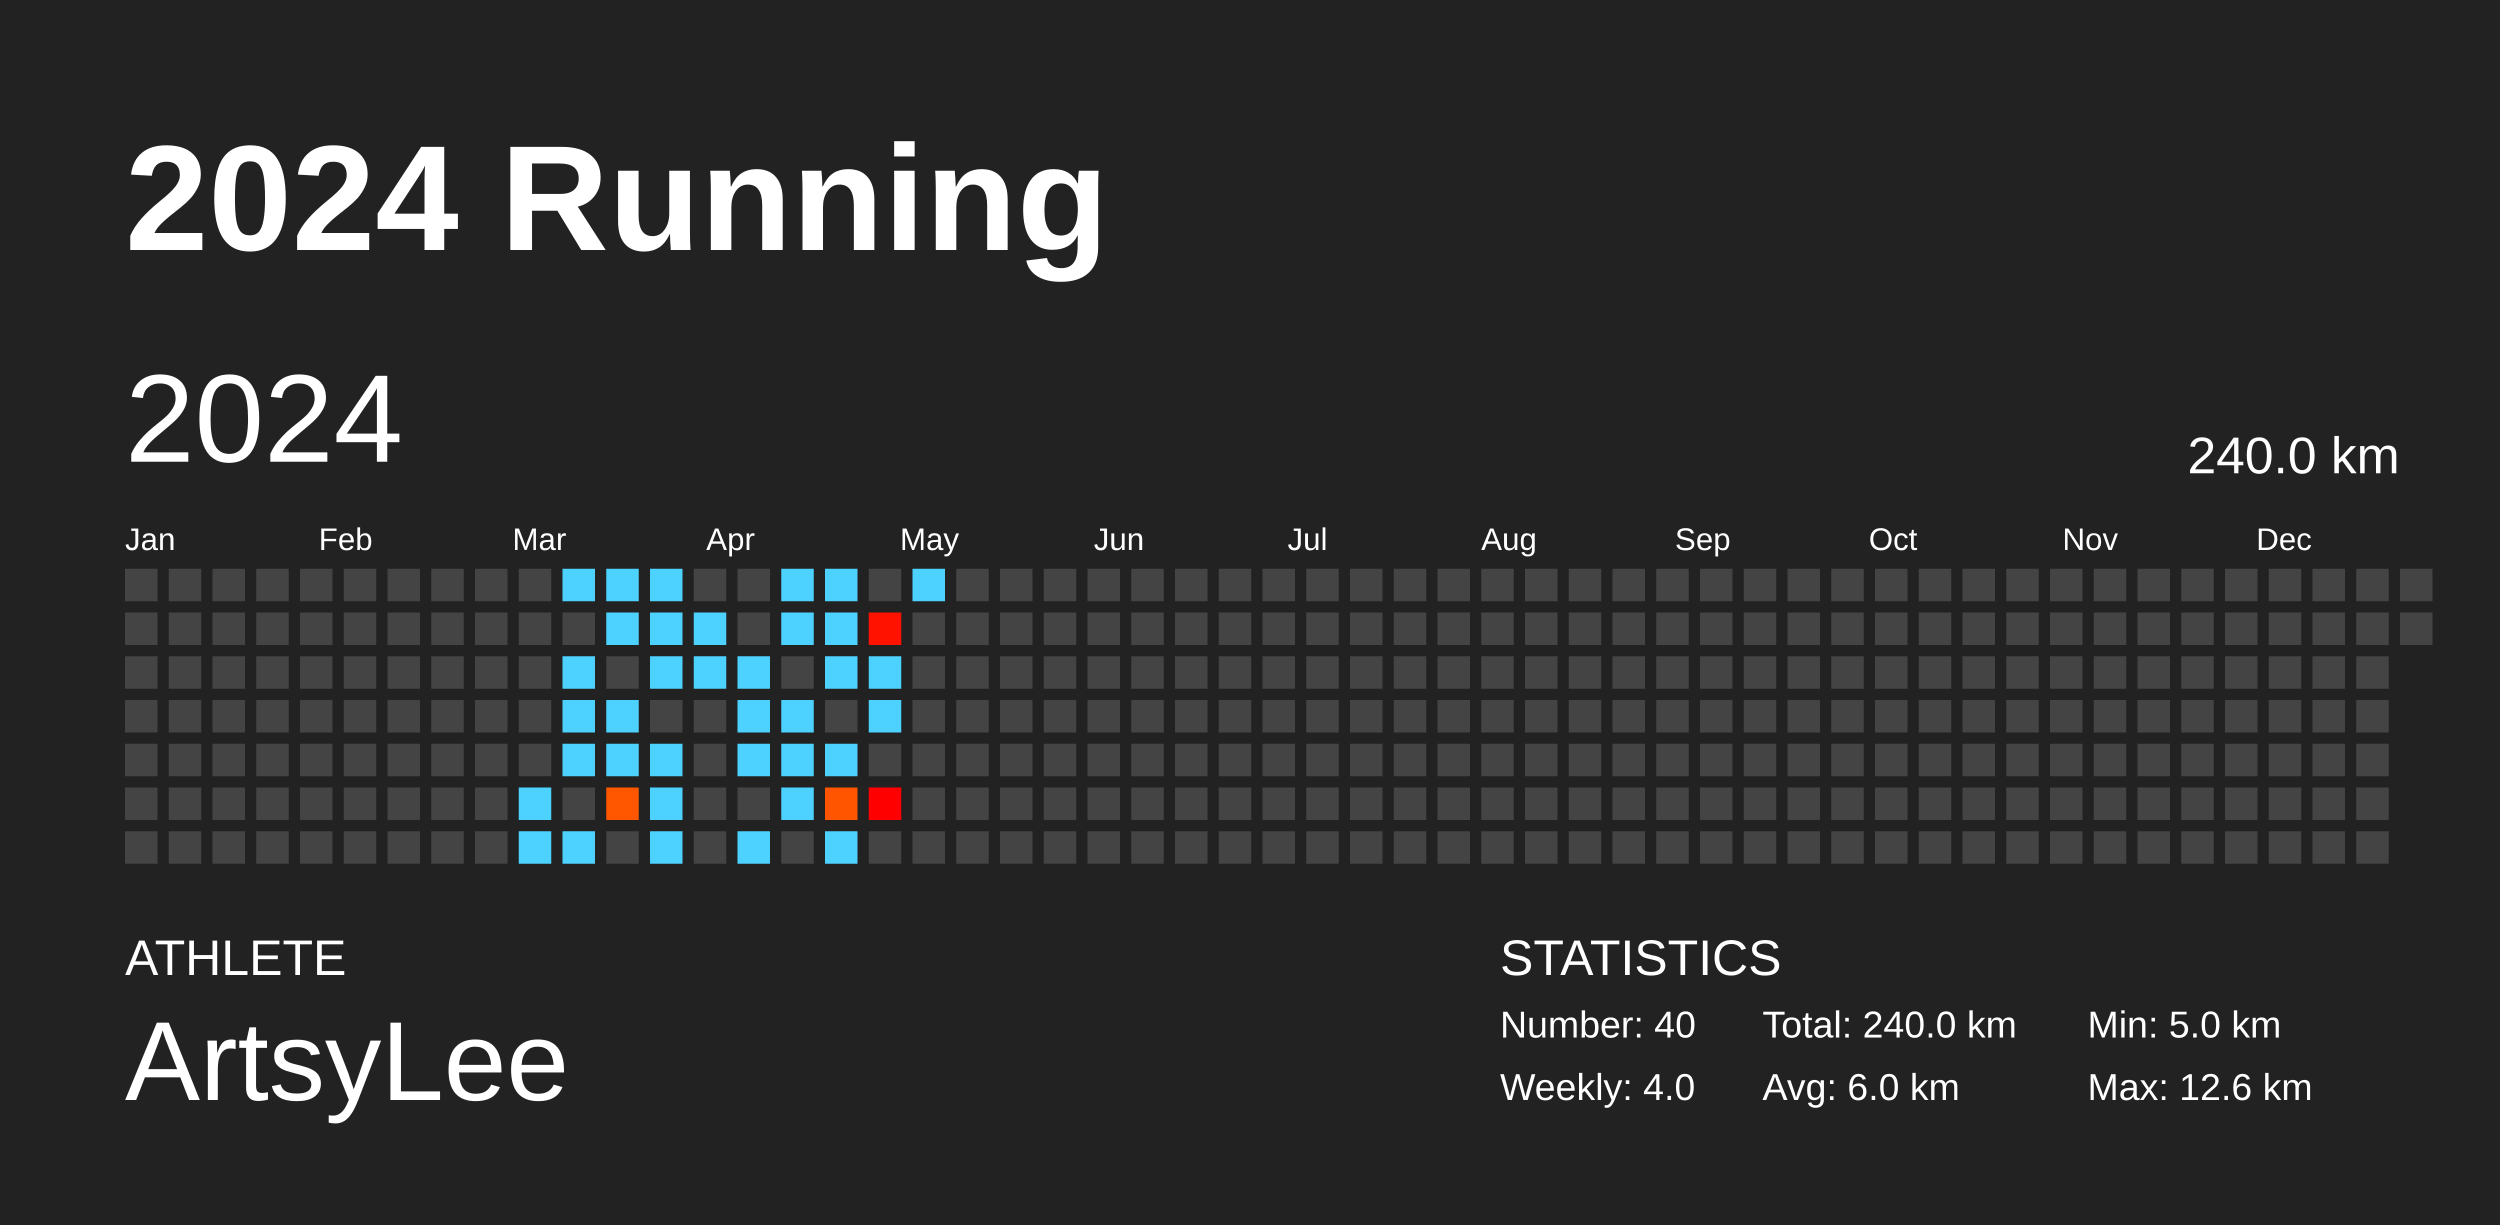
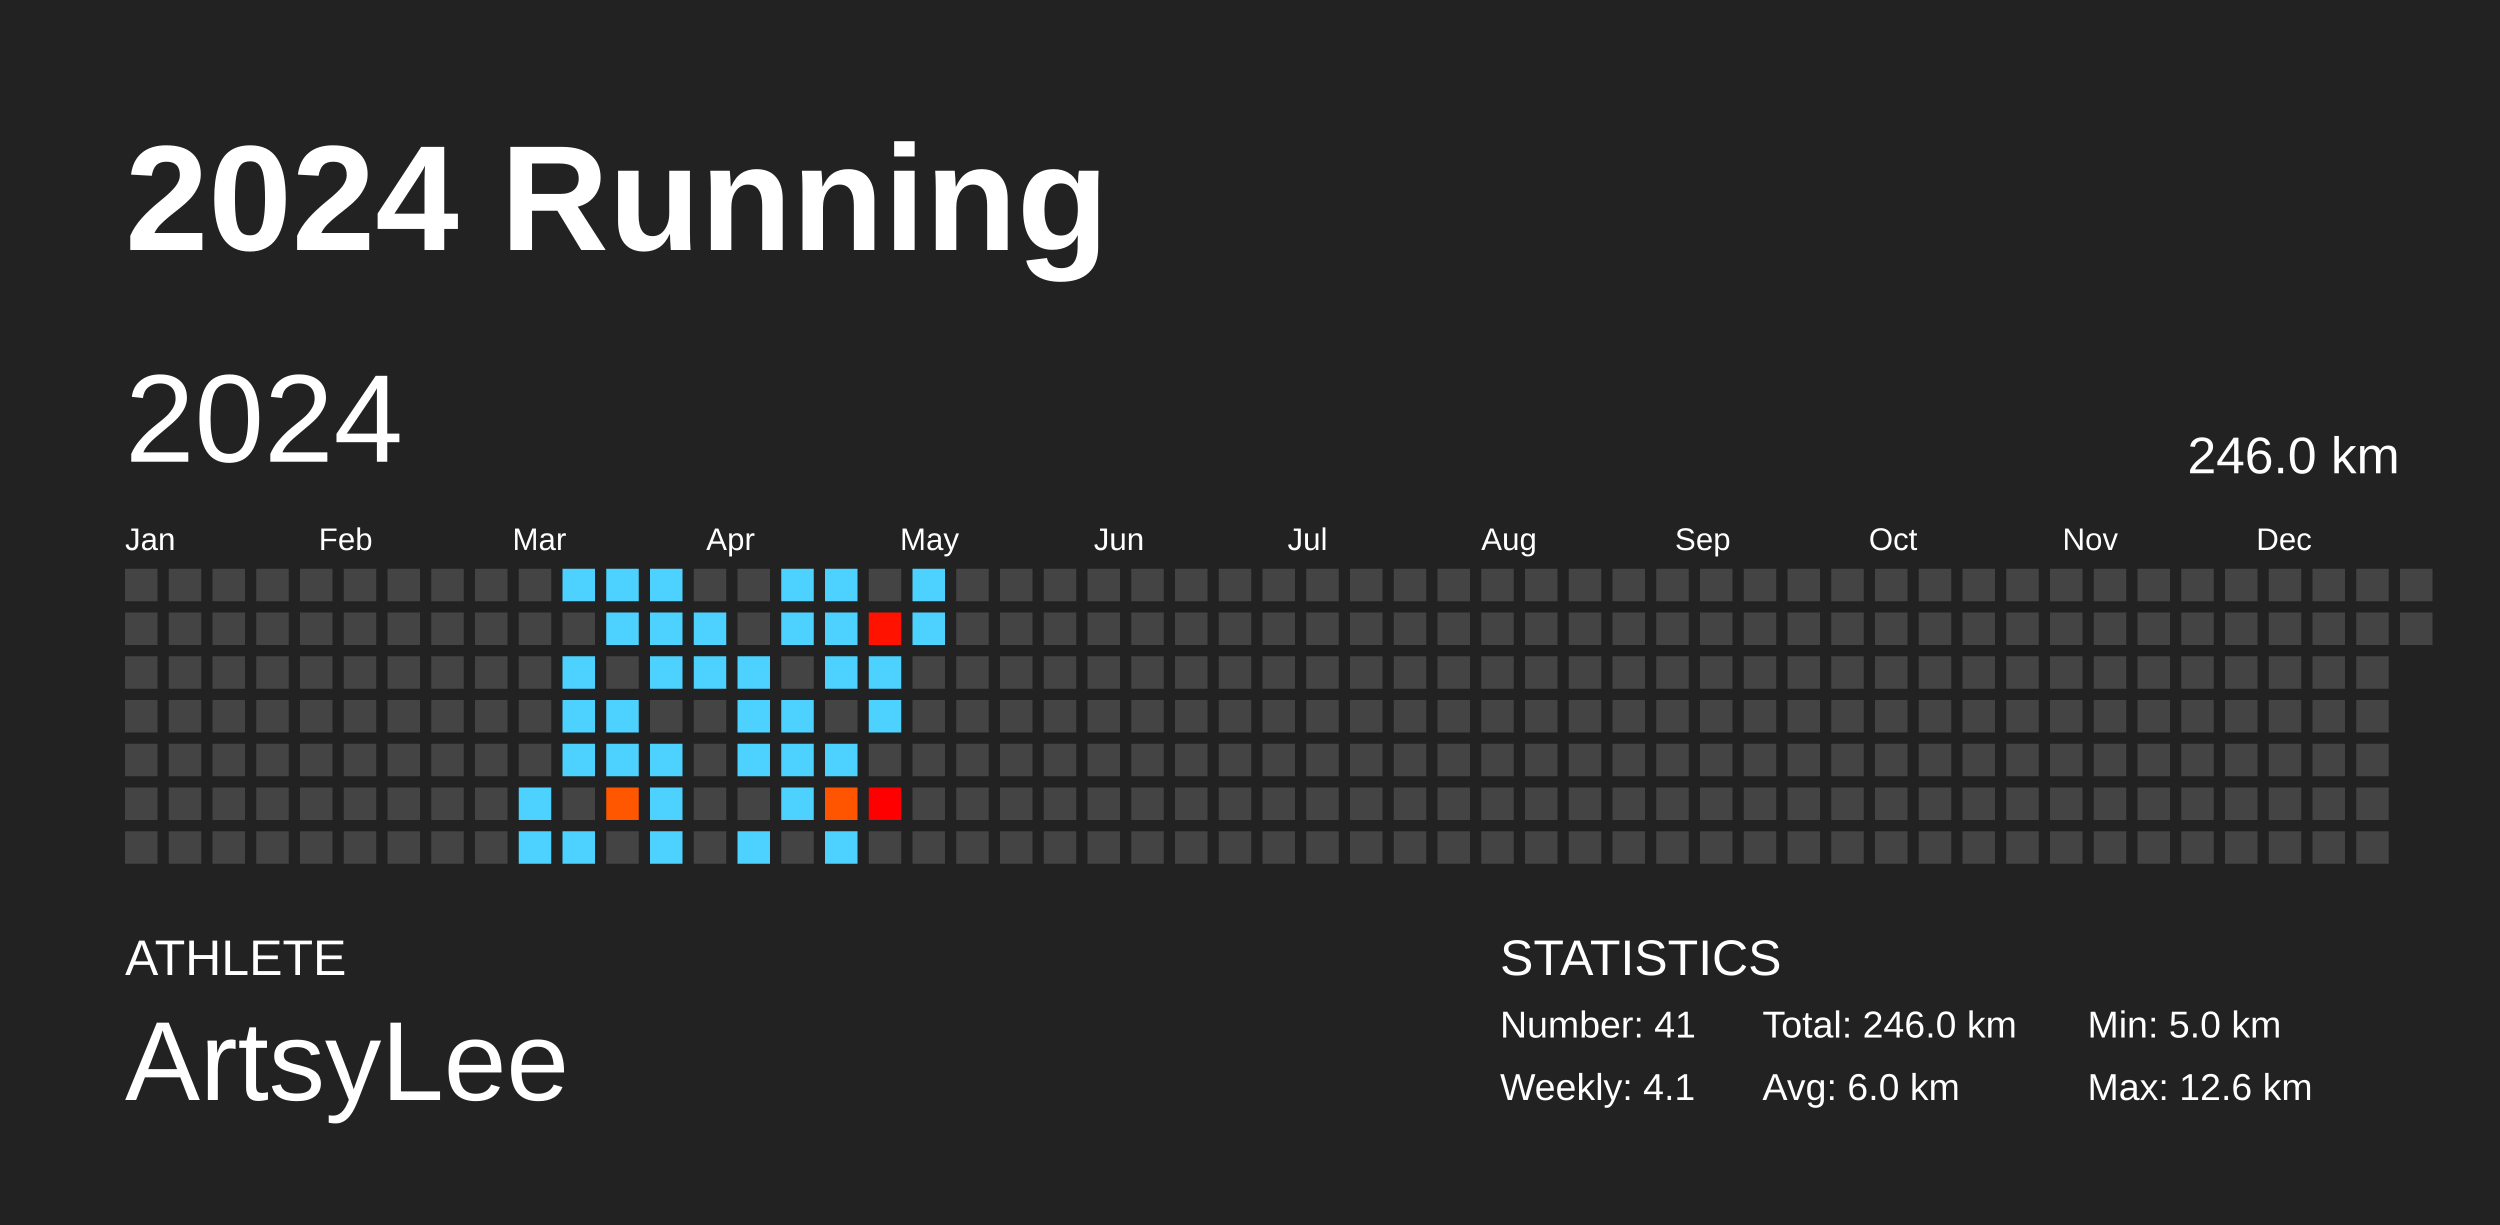
<svg xmlns="http://www.w3.org/2000/svg" baseProfile="full" height="98mm" version="1.1" viewBox="0,0,200,98" width="200mm">
  <defs />
  <rect fill="#222222" height="98" width="200" x="0" y="0" />
  <text fill="#FFFFFF" style="font-size:12px; font-family:Arial; font-weight:bold;" x="10" y="20">2024 Running</text>
  <text fill="#FFFFFF" style="font-size:4px; font-family:Arial" x="10" y="78">ATHLETE</text>
  <text fill="#FFFFFF" style="font-size:9px; font-family:Arial" x="10" y="88">ArtsyLee</text>
  <text fill="#FFFFFF" style="font-size:4px; font-family:Arial" x="120" y="78">STATISTICS</text>
-   <text fill="#FFFFFF" style="font-size:3px; font-family:Arial" x="120" y="83">Number: 40</text>
-   <text fill="#FFFFFF" style="font-size:3px; font-family:Arial" x="120" y="88">Weekly: 4.0</text>
-   <text fill="#FFFFFF" style="font-size:3px; font-family:Arial" x="141" y="83">Total: 240.0 km</text>
+   <text fill="#FFFFFF" style="font-size:3px; font-family:Arial" x="120" y="83">Number: 41</text>
+   <text fill="#FFFFFF" style="font-size:3px; font-family:Arial" x="120" y="88">Weekly: 4.1</text>
+   <text fill="#FFFFFF" style="font-size:3px; font-family:Arial" x="141" y="83">Total: 246.0 km</text>
  <text fill="#FFFFFF" style="font-size:3px; font-family:Arial" x="141" y="88">Avg: 6.0 km</text>
  <text fill="#FFFFFF" style="font-size:3px; font-family:Arial" x="167" y="83">Min: 5.0 km</text>
  <text fill="#FFFFFF" style="font-size:3px; font-family:Arial" x="167" y="88">Max: 12.6 km</text>
  <text dominant-baseline="hanging" fill="#FFFFFF" style="font-size:10.0px; font-family:Arial;" x="10" y="30">2024</text>
-   <text dominant-baseline="hanging" fill="#FFFFFF" style="font-size:4.125px; font-family:Arial;" x="175" y="35">240.0 km</text>
+   <text dominant-baseline="hanging" fill="#FFFFFF" style="font-size:4.125px; font-family:Arial;" x="175" y="35">246.0 km</text>
  <text fill="#FFFFFF" style="font-size:2.5px; font-family:Arial" x="10.0" y="44">Jan</text>
  <text fill="#FFFFFF" style="font-size:2.5px; font-family:Arial" x="25.5" y="44">Feb</text>
  <text fill="#FFFFFF" style="font-size:2.5px; font-family:Arial" x="41.0" y="44">Mar</text>
  <text fill="#FFFFFF" style="font-size:2.5px; font-family:Arial" x="56.5" y="44">Apr</text>
  <text fill="#FFFFFF" style="font-size:2.5px; font-family:Arial" x="72.0" y="44">May</text>
  <text fill="#FFFFFF" style="font-size:2.5px; font-family:Arial" x="87.5" y="44">Jun</text>
  <text fill="#FFFFFF" style="font-size:2.5px; font-family:Arial" x="103.0" y="44">Jul</text>
  <text fill="#FFFFFF" style="font-size:2.5px; font-family:Arial" x="118.5" y="44">Aug</text>
  <text fill="#FFFFFF" style="font-size:2.5px; font-family:Arial" x="134.0" y="44">Sep</text>
  <text fill="#FFFFFF" style="font-size:2.5px; font-family:Arial" x="149.5" y="44">Oct</text>
  <text fill="#FFFFFF" style="font-size:2.5px; font-family:Arial" x="165.0" y="44">Nov</text>
  <text fill="#FFFFFF" style="font-size:2.5px; font-family:Arial" x="180.5" y="44">Dec</text>
  <rect fill="#444444" height="2.6" width="2.6" x="10.0" y="45.5" />
  <rect fill="#444444" height="2.6" width="2.6" x="10.0" y="49.0" />
  <rect fill="#444444" height="2.6" width="2.6" x="10.0" y="52.5" />
  <rect fill="#444444" height="2.6" width="2.6" x="10.0" y="56.0" />
  <rect fill="#444444" height="2.6" width="2.6" x="10.0" y="59.5" />
  <rect fill="#444444" height="2.6" width="2.6" x="10.0" y="63.0" />
  <rect fill="#444444" height="2.6" width="2.6" x="10.0" y="66.5" />
  <rect fill="#444444" height="2.6" width="2.6" x="13.5" y="45.5" />
  <rect fill="#444444" height="2.6" width="2.6" x="13.5" y="49.0" />
  <rect fill="#444444" height="2.6" width="2.6" x="13.5" y="52.5" />
  <rect fill="#444444" height="2.6" width="2.6" x="13.5" y="56.0" />
  <rect fill="#444444" height="2.6" width="2.6" x="13.5" y="59.5" />
  <rect fill="#444444" height="2.6" width="2.6" x="13.5" y="63.0" />
  <rect fill="#444444" height="2.6" width="2.6" x="13.5" y="66.5" />
  <rect fill="#444444" height="2.6" width="2.6" x="17.0" y="45.5" />
  <rect fill="#444444" height="2.6" width="2.6" x="17.0" y="49.0" />
  <rect fill="#444444" height="2.6" width="2.6" x="17.0" y="52.5" />
  <rect fill="#444444" height="2.6" width="2.6" x="17.0" y="56.0" />
  <rect fill="#444444" height="2.6" width="2.6" x="17.0" y="59.5" />
  <rect fill="#444444" height="2.6" width="2.6" x="17.0" y="63.0" />
  <rect fill="#444444" height="2.6" width="2.6" x="17.0" y="66.5" />
  <rect fill="#444444" height="2.6" width="2.6" x="20.5" y="45.5" />
  <rect fill="#444444" height="2.6" width="2.6" x="20.5" y="49.0" />
  <rect fill="#444444" height="2.6" width="2.6" x="20.5" y="52.5" />
  <rect fill="#444444" height="2.6" width="2.6" x="20.5" y="56.0" />
  <rect fill="#444444" height="2.6" width="2.6" x="20.5" y="59.5" />
  <rect fill="#444444" height="2.6" width="2.6" x="20.5" y="63.0" />
  <rect fill="#444444" height="2.6" width="2.6" x="20.5" y="66.5" />
  <rect fill="#444444" height="2.6" width="2.6" x="24.0" y="45.5" />
  <rect fill="#444444" height="2.6" width="2.6" x="24.0" y="49.0" />
  <rect fill="#444444" height="2.6" width="2.6" x="24.0" y="52.5" />
  <rect fill="#444444" height="2.6" width="2.6" x="24.0" y="56.0" />
  <rect fill="#444444" height="2.6" width="2.6" x="24.0" y="59.5" />
  <rect fill="#444444" height="2.6" width="2.6" x="24.0" y="63.0" />
  <rect fill="#444444" height="2.6" width="2.6" x="24.0" y="66.5" />
  <rect fill="#444444" height="2.6" width="2.6" x="27.5" y="45.5" />
  <rect fill="#444444" height="2.6" width="2.6" x="27.5" y="49.0" />
  <rect fill="#444444" height="2.6" width="2.6" x="27.5" y="52.5" />
  <rect fill="#444444" height="2.6" width="2.6" x="27.5" y="56.0" />
  <rect fill="#444444" height="2.6" width="2.6" x="27.5" y="59.5" />
  <rect fill="#444444" height="2.6" width="2.6" x="27.5" y="63.0" />
  <rect fill="#444444" height="2.6" width="2.6" x="27.5" y="66.5" />
  <rect fill="#444444" height="2.6" width="2.6" x="31.0" y="45.5" />
  <rect fill="#444444" height="2.6" width="2.6" x="31.0" y="49.0" />
  <rect fill="#444444" height="2.6" width="2.6" x="31.0" y="52.5" />
  <rect fill="#444444" height="2.6" width="2.6" x="31.0" y="56.0" />
  <rect fill="#444444" height="2.6" width="2.6" x="31.0" y="59.5" />
  <rect fill="#444444" height="2.6" width="2.6" x="31.0" y="63.0" />
  <rect fill="#444444" height="2.6" width="2.6" x="31.0" y="66.5" />
  <rect fill="#444444" height="2.6" width="2.6" x="34.5" y="45.5" />
  <rect fill="#444444" height="2.6" width="2.6" x="34.5" y="49.0" />
  <rect fill="#444444" height="2.6" width="2.6" x="34.5" y="52.5" />
  <rect fill="#444444" height="2.6" width="2.6" x="34.5" y="56.0" />
  <rect fill="#444444" height="2.6" width="2.6" x="34.5" y="59.5" />
  <rect fill="#444444" height="2.6" width="2.6" x="34.5" y="63.0" />
  <rect fill="#444444" height="2.6" width="2.6" x="34.5" y="66.5" />
  <rect fill="#444444" height="2.6" width="2.6" x="38.0" y="45.5" />
  <rect fill="#444444" height="2.6" width="2.6" x="38.0" y="49.0" />
  <rect fill="#444444" height="2.6" width="2.6" x="38.0" y="52.5" />
  <rect fill="#444444" height="2.6" width="2.6" x="38.0" y="56.0" />
  <rect fill="#444444" height="2.6" width="2.6" x="38.0" y="59.5" />
  <rect fill="#444444" height="2.6" width="2.6" x="38.0" y="63.0" />
  <rect fill="#444444" height="2.6" width="2.6" x="38.0" y="66.5" />
  <rect fill="#444444" height="2.6" width="2.6" x="41.5" y="45.5" />
  <rect fill="#444444" height="2.6" width="2.6" x="41.5" y="49.0" />
  <rect fill="#444444" height="2.6" width="2.6" x="41.5" y="52.5" />
  <rect fill="#444444" height="2.6" width="2.6" x="41.5" y="56.0" />
  <rect fill="#444444" height="2.6" width="2.6" x="41.5" y="59.5" />
  <rect fill="#4dd2ff" height="2.6" width="2.6" x="41.5" y="63.0" />
  <rect fill="#4dd2ff" height="2.6" width="2.6" x="41.5" y="66.5" />
  <rect fill="#4dd2ff" height="2.6" width="2.6" x="45.0" y="45.5" />
  <rect fill="#444444" height="2.6" width="2.6" x="45.0" y="49.0" />
  <rect fill="#4dd2ff" height="2.6" width="2.6" x="45.0" y="52.5" />
  <rect fill="#4dd2ff" height="2.6" width="2.6" x="45.0" y="56.0" />
  <rect fill="#4dd2ff" height="2.6" width="2.6" x="45.0" y="59.5" />
  <rect fill="#444444" height="2.6" width="2.6" x="45.0" y="63.0" />
  <rect fill="#4dd2ff" height="2.6" width="2.6" x="45.0" y="66.5" />
  <rect fill="#4dd2ff" height="2.6" width="2.6" x="48.5" y="45.5" />
  <rect fill="#4dd2ff" height="2.6" width="2.6" x="48.5" y="49.0" />
  <rect fill="#444444" height="2.6" width="2.6" x="48.5" y="52.5" />
  <rect fill="#4dd2ff" height="2.6" width="2.6" x="48.5" y="56.0" />
  <rect fill="#4dd2ff" height="2.6" width="2.6" x="48.5" y="59.5" />
  <rect fill="#ff5600" height="2.6" width="2.6" x="48.5" y="63.0" />
  <rect fill="#444444" height="2.6" width="2.6" x="48.5" y="66.5" />
  <rect fill="#4dd2ff" height="2.6" width="2.6" x="52.0" y="45.5" />
  <rect fill="#4dd2ff" height="2.6" width="2.6" x="52.0" y="49.0" />
  <rect fill="#4dd2ff" height="2.6" width="2.6" x="52.0" y="52.5" />
  <rect fill="#444444" height="2.6" width="2.6" x="52.0" y="56.0" />
  <rect fill="#4dd2ff" height="2.6" width="2.6" x="52.0" y="59.5" />
  <rect fill="#4dd2ff" height="2.6" width="2.6" x="52.0" y="63.0" />
  <rect fill="#4dd2ff" height="2.6" width="2.6" x="52.0" y="66.5" />
  <rect fill="#444444" height="2.6" width="2.6" x="55.5" y="45.5" />
  <rect fill="#4dd2ff" height="2.6" width="2.6" x="55.5" y="49.0" />
  <rect fill="#4dd2ff" height="2.6" width="2.6" x="55.5" y="52.5" />
  <rect fill="#444444" height="2.6" width="2.6" x="55.5" y="56.0" />
  <rect fill="#444444" height="2.6" width="2.6" x="55.5" y="59.5" />
  <rect fill="#444444" height="2.6" width="2.6" x="55.5" y="63.0" />
  <rect fill="#444444" height="2.6" width="2.6" x="55.5" y="66.5" />
  <rect fill="#444444" height="2.6" width="2.6" x="59.0" y="45.5" />
  <rect fill="#444444" height="2.6" width="2.6" x="59.0" y="49.0" />
  <rect fill="#4dd2ff" height="2.6" width="2.6" x="59.0" y="52.5" />
  <rect fill="#4dd2ff" height="2.6" width="2.6" x="59.0" y="56.0" />
  <rect fill="#4dd2ff" height="2.6" width="2.6" x="59.0" y="59.5" />
  <rect fill="#444444" height="2.6" width="2.6" x="59.0" y="63.0" />
  <rect fill="#4dd2ff" height="2.6" width="2.6" x="59.0" y="66.5" />
  <rect fill="#4dd2ff" height="2.6" width="2.6" x="62.5" y="45.5" />
  <rect fill="#4dd2ff" height="2.6" width="2.6" x="62.5" y="49.0" />
  <rect fill="#444444" height="2.6" width="2.6" x="62.5" y="52.5" />
  <rect fill="#4dd2ff" height="2.6" width="2.6" x="62.5" y="56.0" />
  <rect fill="#4dd2ff" height="2.6" width="2.6" x="62.5" y="59.5" />
  <rect fill="#4dd2ff" height="2.6" width="2.6" x="62.5" y="63.0" />
  <rect fill="#444444" height="2.6" width="2.6" x="62.5" y="66.5" />
  <rect fill="#4dd2ff" height="2.6" width="2.6" x="66.0" y="45.5" />
  <rect fill="#4dd2ff" height="2.6" width="2.6" x="66.0" y="49.0" />
  <rect fill="#4dd2ff" height="2.6" width="2.6" x="66.0" y="52.5" />
  <rect fill="#444444" height="2.6" width="2.6" x="66.0" y="56.0" />
  <rect fill="#4dd2ff" height="2.6" width="2.6" x="66.0" y="59.5" />
  <rect fill="#ff5400" height="2.6" width="2.6" x="66.0" y="63.0" />
  <rect fill="#4dd2ff" height="2.6" width="2.6" x="66.0" y="66.5" />
  <rect fill="#444444" height="2.6" width="2.6" x="69.5" y="45.5" />
  <rect fill="#ff1300" height="2.6" width="2.6" x="69.5" y="49.0" />
  <rect fill="#4dd2ff" height="2.6" width="2.6" x="69.5" y="52.5" />
  <rect fill="#4dd2ff" height="2.6" width="2.6" x="69.5" y="56.0" />
  <rect fill="#444444" height="2.6" width="2.6" x="69.5" y="59.5" />
  <rect fill="#ff0000" height="2.6" width="2.6" x="69.5" y="63.0" />
  <rect fill="#444444" height="2.6" width="2.6" x="69.5" y="66.5" />
  <rect fill="#4dd2ff" height="2.6" width="2.6" x="73.0" y="45.5" />
-   <rect fill="#444444" height="2.6" width="2.6" x="73.0" y="49.0" />
+   <rect fill="#4dd2ff" height="2.6" width="2.6" x="73.0" y="49.0" />
  <rect fill="#444444" height="2.6" width="2.6" x="73.0" y="52.5" />
  <rect fill="#444444" height="2.6" width="2.6" x="73.0" y="56.0" />
  <rect fill="#444444" height="2.6" width="2.6" x="73.0" y="59.5" />
  <rect fill="#444444" height="2.6" width="2.6" x="73.0" y="63.0" />
  <rect fill="#444444" height="2.6" width="2.6" x="73.0" y="66.5" />
  <rect fill="#444444" height="2.6" width="2.6" x="76.5" y="45.5" />
  <rect fill="#444444" height="2.6" width="2.6" x="76.5" y="49.0" />
  <rect fill="#444444" height="2.6" width="2.6" x="76.5" y="52.5" />
  <rect fill="#444444" height="2.6" width="2.6" x="76.5" y="56.0" />
  <rect fill="#444444" height="2.6" width="2.6" x="76.5" y="59.5" />
  <rect fill="#444444" height="2.6" width="2.6" x="76.5" y="63.0" />
  <rect fill="#444444" height="2.6" width="2.6" x="76.5" y="66.5" />
  <rect fill="#444444" height="2.6" width="2.6" x="80.0" y="45.5" />
  <rect fill="#444444" height="2.6" width="2.6" x="80.0" y="49.0" />
  <rect fill="#444444" height="2.6" width="2.6" x="80.0" y="52.5" />
  <rect fill="#444444" height="2.6" width="2.6" x="80.0" y="56.0" />
  <rect fill="#444444" height="2.6" width="2.6" x="80.0" y="59.5" />
  <rect fill="#444444" height="2.6" width="2.6" x="80.0" y="63.0" />
  <rect fill="#444444" height="2.6" width="2.6" x="80.0" y="66.5" />
  <rect fill="#444444" height="2.6" width="2.6" x="83.5" y="45.5" />
  <rect fill="#444444" height="2.6" width="2.6" x="83.5" y="49.0" />
  <rect fill="#444444" height="2.6" width="2.6" x="83.5" y="52.5" />
  <rect fill="#444444" height="2.6" width="2.6" x="83.5" y="56.0" />
  <rect fill="#444444" height="2.6" width="2.6" x="83.5" y="59.5" />
  <rect fill="#444444" height="2.6" width="2.6" x="83.5" y="63.0" />
  <rect fill="#444444" height="2.6" width="2.6" x="83.5" y="66.5" />
  <rect fill="#444444" height="2.6" width="2.6" x="87.0" y="45.5" />
  <rect fill="#444444" height="2.6" width="2.6" x="87.0" y="49.0" />
  <rect fill="#444444" height="2.6" width="2.6" x="87.0" y="52.5" />
  <rect fill="#444444" height="2.6" width="2.6" x="87.0" y="56.0" />
  <rect fill="#444444" height="2.6" width="2.6" x="87.0" y="59.5" />
  <rect fill="#444444" height="2.6" width="2.6" x="87.0" y="63.0" />
  <rect fill="#444444" height="2.6" width="2.6" x="87.0" y="66.5" />
  <rect fill="#444444" height="2.6" width="2.6" x="90.5" y="45.5" />
  <rect fill="#444444" height="2.6" width="2.6" x="90.5" y="49.0" />
  <rect fill="#444444" height="2.6" width="2.6" x="90.5" y="52.5" />
  <rect fill="#444444" height="2.6" width="2.6" x="90.5" y="56.0" />
  <rect fill="#444444" height="2.6" width="2.6" x="90.5" y="59.5" />
  <rect fill="#444444" height="2.6" width="2.6" x="90.5" y="63.0" />
  <rect fill="#444444" height="2.6" width="2.6" x="90.5" y="66.5" />
  <rect fill="#444444" height="2.6" width="2.6" x="94.0" y="45.5" />
  <rect fill="#444444" height="2.6" width="2.6" x="94.0" y="49.0" />
  <rect fill="#444444" height="2.6" width="2.6" x="94.0" y="52.5" />
  <rect fill="#444444" height="2.6" width="2.6" x="94.0" y="56.0" />
  <rect fill="#444444" height="2.6" width="2.6" x="94.0" y="59.5" />
  <rect fill="#444444" height="2.6" width="2.6" x="94.0" y="63.0" />
  <rect fill="#444444" height="2.6" width="2.6" x="94.0" y="66.5" />
  <rect fill="#444444" height="2.6" width="2.6" x="97.5" y="45.5" />
  <rect fill="#444444" height="2.6" width="2.6" x="97.5" y="49.0" />
  <rect fill="#444444" height="2.6" width="2.6" x="97.5" y="52.5" />
  <rect fill="#444444" height="2.6" width="2.6" x="97.5" y="56.0" />
  <rect fill="#444444" height="2.6" width="2.6" x="97.5" y="59.5" />
  <rect fill="#444444" height="2.6" width="2.6" x="97.5" y="63.0" />
  <rect fill="#444444" height="2.6" width="2.6" x="97.5" y="66.5" />
  <rect fill="#444444" height="2.6" width="2.6" x="101.0" y="45.5" />
  <rect fill="#444444" height="2.6" width="2.6" x="101.0" y="49.0" />
  <rect fill="#444444" height="2.6" width="2.6" x="101.0" y="52.5" />
  <rect fill="#444444" height="2.6" width="2.6" x="101.0" y="56.0" />
  <rect fill="#444444" height="2.6" width="2.6" x="101.0" y="59.5" />
  <rect fill="#444444" height="2.6" width="2.6" x="101.0" y="63.0" />
  <rect fill="#444444" height="2.6" width="2.6" x="101.0" y="66.5" />
  <rect fill="#444444" height="2.6" width="2.6" x="104.5" y="45.5" />
  <rect fill="#444444" height="2.6" width="2.6" x="104.5" y="49.0" />
  <rect fill="#444444" height="2.6" width="2.6" x="104.5" y="52.5" />
  <rect fill="#444444" height="2.6" width="2.6" x="104.5" y="56.0" />
  <rect fill="#444444" height="2.6" width="2.6" x="104.5" y="59.5" />
  <rect fill="#444444" height="2.6" width="2.6" x="104.5" y="63.0" />
  <rect fill="#444444" height="2.6" width="2.6" x="104.5" y="66.5" />
  <rect fill="#444444" height="2.6" width="2.6" x="108.0" y="45.5" />
  <rect fill="#444444" height="2.6" width="2.6" x="108.0" y="49.0" />
  <rect fill="#444444" height="2.6" width="2.6" x="108.0" y="52.5" />
  <rect fill="#444444" height="2.6" width="2.6" x="108.0" y="56.0" />
  <rect fill="#444444" height="2.6" width="2.6" x="108.0" y="59.5" />
  <rect fill="#444444" height="2.6" width="2.6" x="108.0" y="63.0" />
  <rect fill="#444444" height="2.6" width="2.6" x="108.0" y="66.5" />
  <rect fill="#444444" height="2.6" width="2.6" x="111.5" y="45.5" />
  <rect fill="#444444" height="2.6" width="2.6" x="111.5" y="49.0" />
  <rect fill="#444444" height="2.6" width="2.6" x="111.5" y="52.5" />
  <rect fill="#444444" height="2.6" width="2.6" x="111.5" y="56.0" />
  <rect fill="#444444" height="2.6" width="2.6" x="111.5" y="59.5" />
  <rect fill="#444444" height="2.6" width="2.6" x="111.5" y="63.0" />
  <rect fill="#444444" height="2.6" width="2.6" x="111.5" y="66.5" />
  <rect fill="#444444" height="2.6" width="2.6" x="115.0" y="45.5" />
  <rect fill="#444444" height="2.6" width="2.6" x="115.0" y="49.0" />
  <rect fill="#444444" height="2.6" width="2.6" x="115.0" y="52.5" />
  <rect fill="#444444" height="2.6" width="2.6" x="115.0" y="56.0" />
  <rect fill="#444444" height="2.6" width="2.6" x="115.0" y="59.5" />
  <rect fill="#444444" height="2.6" width="2.6" x="115.0" y="63.0" />
  <rect fill="#444444" height="2.6" width="2.6" x="115.0" y="66.5" />
  <rect fill="#444444" height="2.6" width="2.6" x="118.5" y="45.5" />
  <rect fill="#444444" height="2.6" width="2.6" x="118.5" y="49.0" />
  <rect fill="#444444" height="2.6" width="2.6" x="118.5" y="52.5" />
  <rect fill="#444444" height="2.6" width="2.6" x="118.5" y="56.0" />
  <rect fill="#444444" height="2.6" width="2.6" x="118.5" y="59.5" />
  <rect fill="#444444" height="2.6" width="2.6" x="118.5" y="63.0" />
  <rect fill="#444444" height="2.6" width="2.6" x="118.5" y="66.5" />
  <rect fill="#444444" height="2.6" width="2.6" x="122.0" y="45.5" />
  <rect fill="#444444" height="2.6" width="2.6" x="122.0" y="49.0" />
  <rect fill="#444444" height="2.6" width="2.6" x="122.0" y="52.5" />
  <rect fill="#444444" height="2.6" width="2.6" x="122.0" y="56.0" />
  <rect fill="#444444" height="2.6" width="2.6" x="122.0" y="59.5" />
  <rect fill="#444444" height="2.6" width="2.6" x="122.0" y="63.0" />
  <rect fill="#444444" height="2.6" width="2.6" x="122.0" y="66.5" />
  <rect fill="#444444" height="2.6" width="2.6" x="125.5" y="45.5" />
  <rect fill="#444444" height="2.6" width="2.6" x="125.5" y="49.0" />
  <rect fill="#444444" height="2.6" width="2.6" x="125.5" y="52.5" />
  <rect fill="#444444" height="2.6" width="2.6" x="125.5" y="56.0" />
  <rect fill="#444444" height="2.6" width="2.6" x="125.5" y="59.5" />
  <rect fill="#444444" height="2.6" width="2.6" x="125.5" y="63.0" />
  <rect fill="#444444" height="2.6" width="2.6" x="125.5" y="66.5" />
  <rect fill="#444444" height="2.6" width="2.6" x="129.0" y="45.5" />
  <rect fill="#444444" height="2.6" width="2.6" x="129.0" y="49.0" />
  <rect fill="#444444" height="2.6" width="2.6" x="129.0" y="52.5" />
  <rect fill="#444444" height="2.6" width="2.6" x="129.0" y="56.0" />
  <rect fill="#444444" height="2.6" width="2.6" x="129.0" y="59.5" />
  <rect fill="#444444" height="2.6" width="2.6" x="129.0" y="63.0" />
  <rect fill="#444444" height="2.6" width="2.6" x="129.0" y="66.5" />
  <rect fill="#444444" height="2.6" width="2.6" x="132.5" y="45.5" />
  <rect fill="#444444" height="2.6" width="2.6" x="132.5" y="49.0" />
  <rect fill="#444444" height="2.6" width="2.6" x="132.5" y="52.5" />
  <rect fill="#444444" height="2.6" width="2.6" x="132.5" y="56.0" />
  <rect fill="#444444" height="2.6" width="2.6" x="132.5" y="59.5" />
  <rect fill="#444444" height="2.6" width="2.6" x="132.5" y="63.0" />
  <rect fill="#444444" height="2.6" width="2.6" x="132.5" y="66.5" />
  <rect fill="#444444" height="2.6" width="2.6" x="136.0" y="45.5" />
  <rect fill="#444444" height="2.6" width="2.6" x="136.0" y="49.0" />
  <rect fill="#444444" height="2.6" width="2.6" x="136.0" y="52.5" />
  <rect fill="#444444" height="2.6" width="2.6" x="136.0" y="56.0" />
  <rect fill="#444444" height="2.6" width="2.6" x="136.0" y="59.5" />
  <rect fill="#444444" height="2.6" width="2.6" x="136.0" y="63.0" />
  <rect fill="#444444" height="2.6" width="2.6" x="136.0" y="66.5" />
  <rect fill="#444444" height="2.6" width="2.6" x="139.5" y="45.5" />
  <rect fill="#444444" height="2.6" width="2.6" x="139.5" y="49.0" />
  <rect fill="#444444" height="2.6" width="2.6" x="139.5" y="52.5" />
  <rect fill="#444444" height="2.6" width="2.6" x="139.5" y="56.0" />
  <rect fill="#444444" height="2.6" width="2.6" x="139.5" y="59.5" />
  <rect fill="#444444" height="2.6" width="2.6" x="139.5" y="63.0" />
  <rect fill="#444444" height="2.6" width="2.6" x="139.5" y="66.5" />
  <rect fill="#444444" height="2.6" width="2.6" x="143.0" y="45.5" />
  <rect fill="#444444" height="2.6" width="2.6" x="143.0" y="49.0" />
  <rect fill="#444444" height="2.6" width="2.6" x="143.0" y="52.5" />
  <rect fill="#444444" height="2.6" width="2.6" x="143.0" y="56.0" />
  <rect fill="#444444" height="2.6" width="2.6" x="143.0" y="59.5" />
  <rect fill="#444444" height="2.6" width="2.6" x="143.0" y="63.0" />
  <rect fill="#444444" height="2.6" width="2.6" x="143.0" y="66.5" />
  <rect fill="#444444" height="2.6" width="2.6" x="146.5" y="45.5" />
  <rect fill="#444444" height="2.6" width="2.6" x="146.5" y="49.0" />
  <rect fill="#444444" height="2.6" width="2.6" x="146.5" y="52.5" />
  <rect fill="#444444" height="2.6" width="2.6" x="146.5" y="56.0" />
  <rect fill="#444444" height="2.6" width="2.6" x="146.5" y="59.5" />
  <rect fill="#444444" height="2.6" width="2.6" x="146.5" y="63.0" />
  <rect fill="#444444" height="2.6" width="2.6" x="146.5" y="66.5" />
  <rect fill="#444444" height="2.6" width="2.6" x="150.0" y="45.5" />
  <rect fill="#444444" height="2.6" width="2.6" x="150.0" y="49.0" />
  <rect fill="#444444" height="2.6" width="2.6" x="150.0" y="52.5" />
  <rect fill="#444444" height="2.6" width="2.6" x="150.0" y="56.0" />
  <rect fill="#444444" height="2.6" width="2.6" x="150.0" y="59.5" />
  <rect fill="#444444" height="2.6" width="2.6" x="150.0" y="63.0" />
  <rect fill="#444444" height="2.6" width="2.6" x="150.0" y="66.5" />
  <rect fill="#444444" height="2.6" width="2.6" x="153.5" y="45.5" />
  <rect fill="#444444" height="2.6" width="2.6" x="153.5" y="49.0" />
  <rect fill="#444444" height="2.6" width="2.6" x="153.5" y="52.5" />
  <rect fill="#444444" height="2.6" width="2.6" x="153.5" y="56.0" />
  <rect fill="#444444" height="2.6" width="2.6" x="153.5" y="59.5" />
  <rect fill="#444444" height="2.6" width="2.6" x="153.5" y="63.0" />
  <rect fill="#444444" height="2.6" width="2.6" x="153.5" y="66.5" />
  <rect fill="#444444" height="2.6" width="2.6" x="157.0" y="45.5" />
  <rect fill="#444444" height="2.6" width="2.6" x="157.0" y="49.0" />
  <rect fill="#444444" height="2.6" width="2.6" x="157.0" y="52.5" />
  <rect fill="#444444" height="2.6" width="2.6" x="157.0" y="56.0" />
  <rect fill="#444444" height="2.6" width="2.6" x="157.0" y="59.5" />
  <rect fill="#444444" height="2.6" width="2.6" x="157.0" y="63.0" />
  <rect fill="#444444" height="2.6" width="2.6" x="157.0" y="66.5" />
  <rect fill="#444444" height="2.6" width="2.6" x="160.5" y="45.5" />
  <rect fill="#444444" height="2.6" width="2.6" x="160.5" y="49.0" />
  <rect fill="#444444" height="2.6" width="2.6" x="160.5" y="52.5" />
  <rect fill="#444444" height="2.6" width="2.6" x="160.5" y="56.0" />
  <rect fill="#444444" height="2.6" width="2.6" x="160.5" y="59.5" />
  <rect fill="#444444" height="2.6" width="2.6" x="160.5" y="63.0" />
  <rect fill="#444444" height="2.6" width="2.6" x="160.5" y="66.5" />
  <rect fill="#444444" height="2.6" width="2.6" x="164.0" y="45.5" />
  <rect fill="#444444" height="2.6" width="2.6" x="164.0" y="49.0" />
  <rect fill="#444444" height="2.6" width="2.6" x="164.0" y="52.5" />
  <rect fill="#444444" height="2.6" width="2.6" x="164.0" y="56.0" />
  <rect fill="#444444" height="2.6" width="2.6" x="164.0" y="59.5" />
  <rect fill="#444444" height="2.6" width="2.6" x="164.0" y="63.0" />
  <rect fill="#444444" height="2.6" width="2.6" x="164.0" y="66.5" />
  <rect fill="#444444" height="2.6" width="2.6" x="167.5" y="45.5" />
  <rect fill="#444444" height="2.6" width="2.6" x="167.5" y="49.0" />
  <rect fill="#444444" height="2.6" width="2.6" x="167.5" y="52.5" />
  <rect fill="#444444" height="2.6" width="2.6" x="167.5" y="56.0" />
  <rect fill="#444444" height="2.6" width="2.6" x="167.5" y="59.5" />
  <rect fill="#444444" height="2.6" width="2.6" x="167.5" y="63.0" />
  <rect fill="#444444" height="2.6" width="2.6" x="167.5" y="66.5" />
  <rect fill="#444444" height="2.6" width="2.6" x="171.0" y="45.5" />
  <rect fill="#444444" height="2.6" width="2.6" x="171.0" y="49.0" />
  <rect fill="#444444" height="2.6" width="2.6" x="171.0" y="52.5" />
  <rect fill="#444444" height="2.6" width="2.6" x="171.0" y="56.0" />
  <rect fill="#444444" height="2.6" width="2.6" x="171.0" y="59.5" />
  <rect fill="#444444" height="2.6" width="2.6" x="171.0" y="63.0" />
  <rect fill="#444444" height="2.6" width="2.6" x="171.0" y="66.5" />
  <rect fill="#444444" height="2.6" width="2.6" x="174.5" y="45.5" />
  <rect fill="#444444" height="2.6" width="2.6" x="174.5" y="49.0" />
  <rect fill="#444444" height="2.6" width="2.6" x="174.5" y="52.5" />
  <rect fill="#444444" height="2.6" width="2.6" x="174.5" y="56.0" />
  <rect fill="#444444" height="2.6" width="2.6" x="174.5" y="59.5" />
  <rect fill="#444444" height="2.6" width="2.6" x="174.5" y="63.0" />
  <rect fill="#444444" height="2.6" width="2.6" x="174.5" y="66.5" />
  <rect fill="#444444" height="2.6" width="2.6" x="178.0" y="45.5" />
  <rect fill="#444444" height="2.6" width="2.6" x="178.0" y="49.0" />
  <rect fill="#444444" height="2.6" width="2.6" x="178.0" y="52.5" />
  <rect fill="#444444" height="2.6" width="2.6" x="178.0" y="56.0" />
  <rect fill="#444444" height="2.6" width="2.6" x="178.0" y="59.5" />
  <rect fill="#444444" height="2.6" width="2.6" x="178.0" y="63.0" />
  <rect fill="#444444" height="2.6" width="2.6" x="178.0" y="66.5" />
  <rect fill="#444444" height="2.6" width="2.6" x="181.5" y="45.5" />
  <rect fill="#444444" height="2.6" width="2.6" x="181.5" y="49.0" />
  <rect fill="#444444" height="2.6" width="2.6" x="181.5" y="52.5" />
  <rect fill="#444444" height="2.6" width="2.6" x="181.5" y="56.0" />
  <rect fill="#444444" height="2.6" width="2.6" x="181.5" y="59.5" />
  <rect fill="#444444" height="2.6" width="2.6" x="181.5" y="63.0" />
  <rect fill="#444444" height="2.6" width="2.6" x="181.5" y="66.5" />
  <rect fill="#444444" height="2.6" width="2.6" x="185.0" y="45.5" />
  <rect fill="#444444" height="2.6" width="2.6" x="185.0" y="49.0" />
  <rect fill="#444444" height="2.6" width="2.6" x="185.0" y="52.5" />
  <rect fill="#444444" height="2.6" width="2.6" x="185.0" y="56.0" />
  <rect fill="#444444" height="2.6" width="2.6" x="185.0" y="59.5" />
  <rect fill="#444444" height="2.6" width="2.6" x="185.0" y="63.0" />
  <rect fill="#444444" height="2.6" width="2.6" x="185.0" y="66.5" />
  <rect fill="#444444" height="2.6" width="2.6" x="188.5" y="45.5" />
  <rect fill="#444444" height="2.6" width="2.6" x="188.5" y="49.0" />
  <rect fill="#444444" height="2.6" width="2.6" x="188.5" y="52.5" />
  <rect fill="#444444" height="2.6" width="2.6" x="188.5" y="56.0" />
  <rect fill="#444444" height="2.6" width="2.6" x="188.5" y="59.5" />
  <rect fill="#444444" height="2.6" width="2.6" x="188.5" y="63.0" />
  <rect fill="#444444" height="2.6" width="2.6" x="188.5" y="66.5" />
  <rect fill="#444444" height="2.6" width="2.6" x="192.0" y="45.5" />
  <rect fill="#444444" height="2.6" width="2.6" x="192.0" y="49.0" />
</svg>
